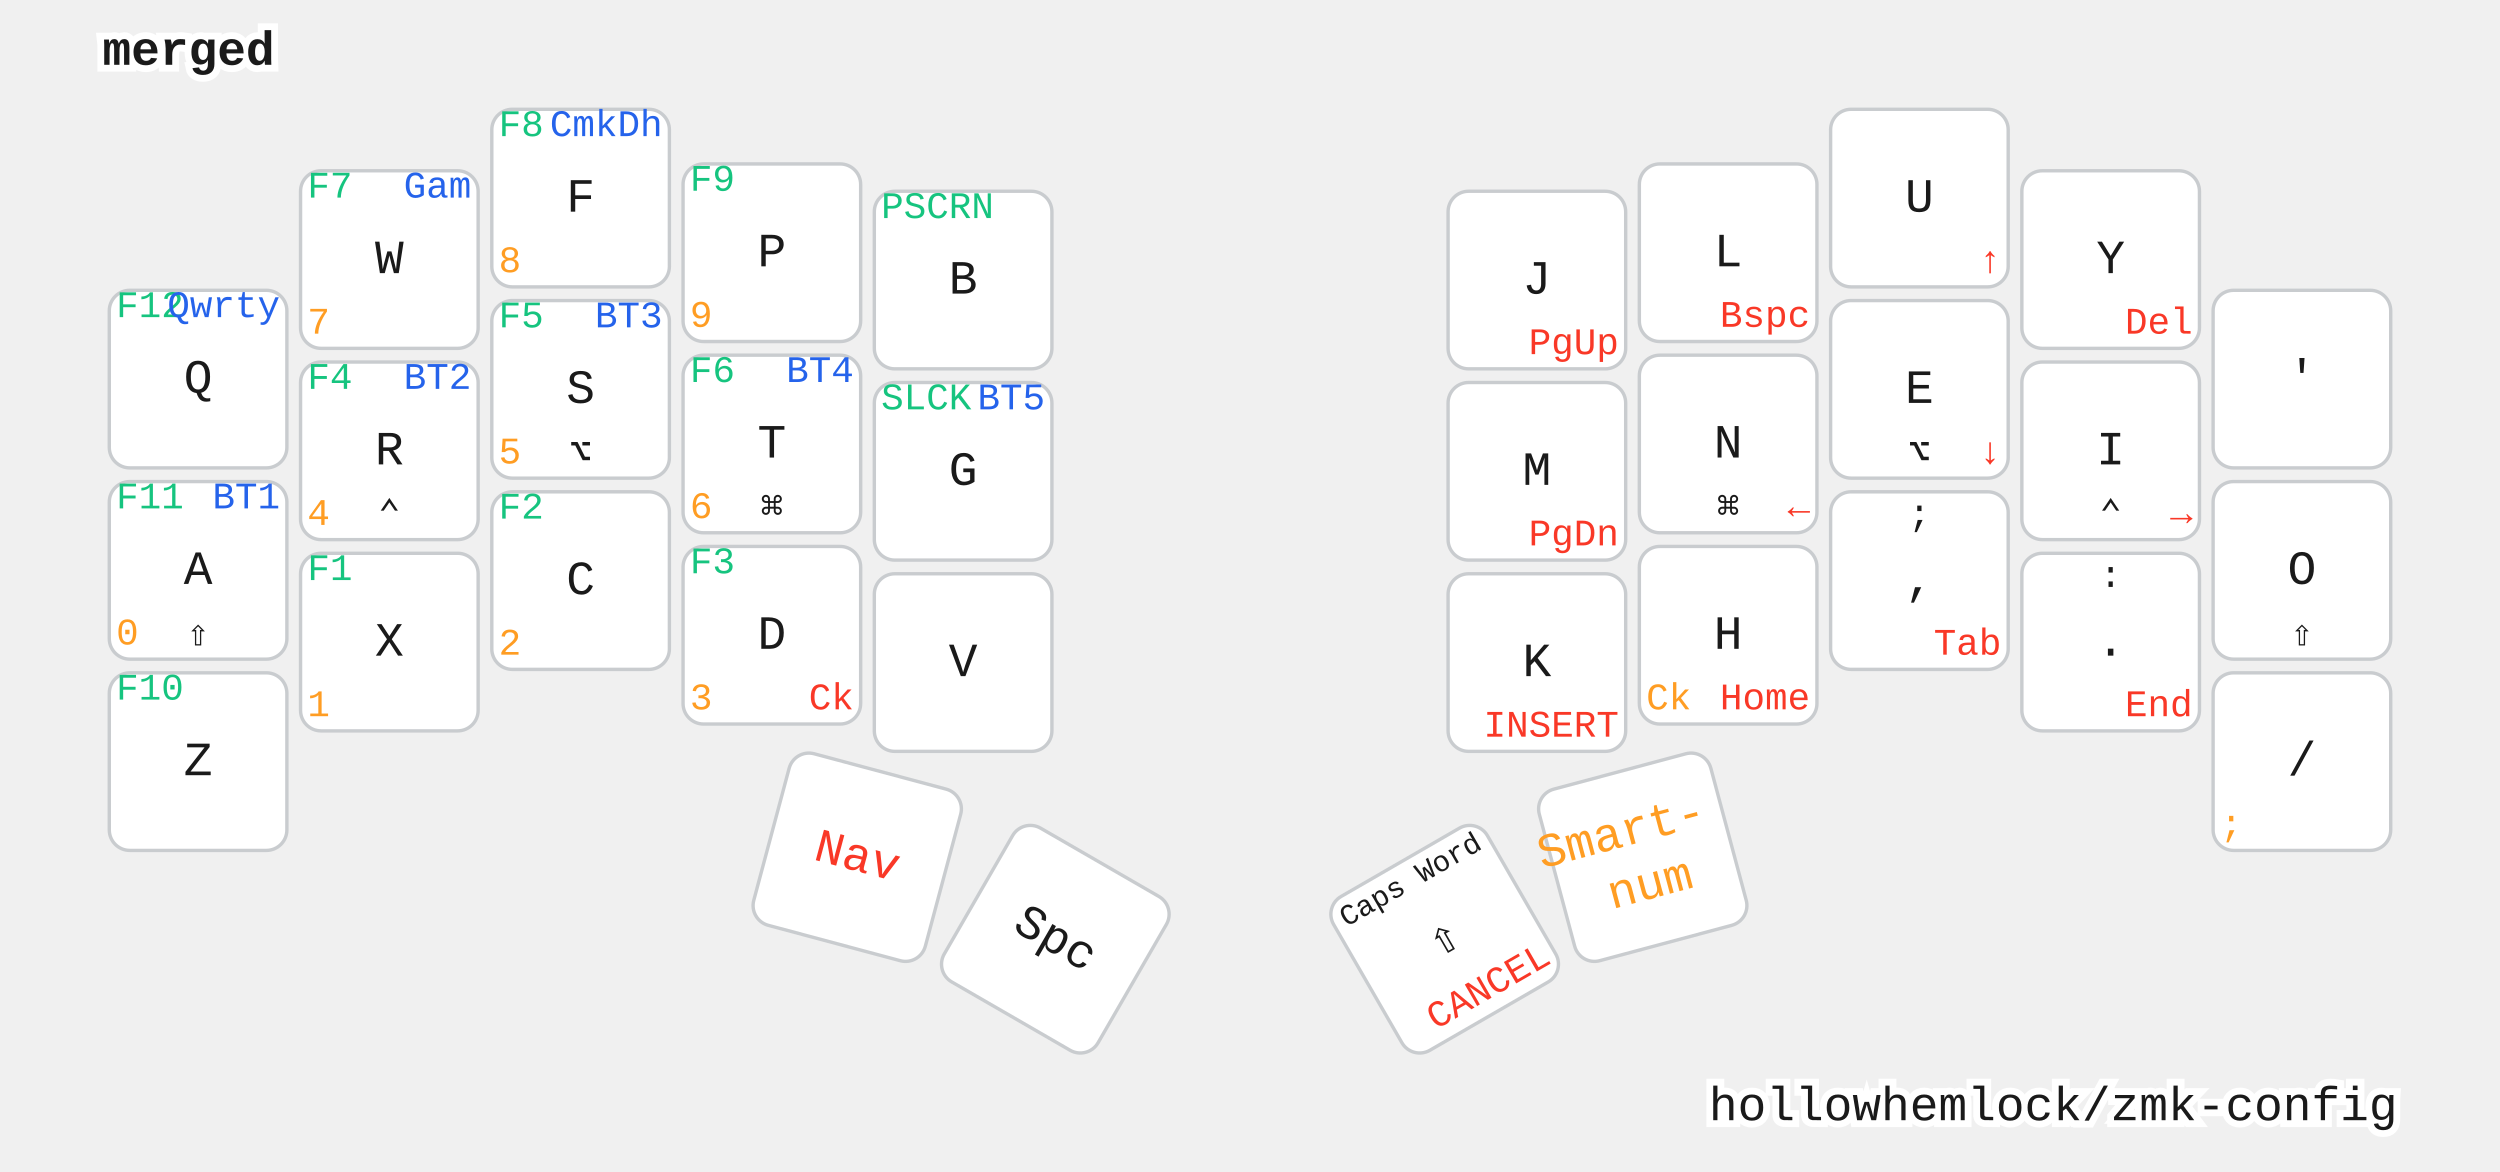
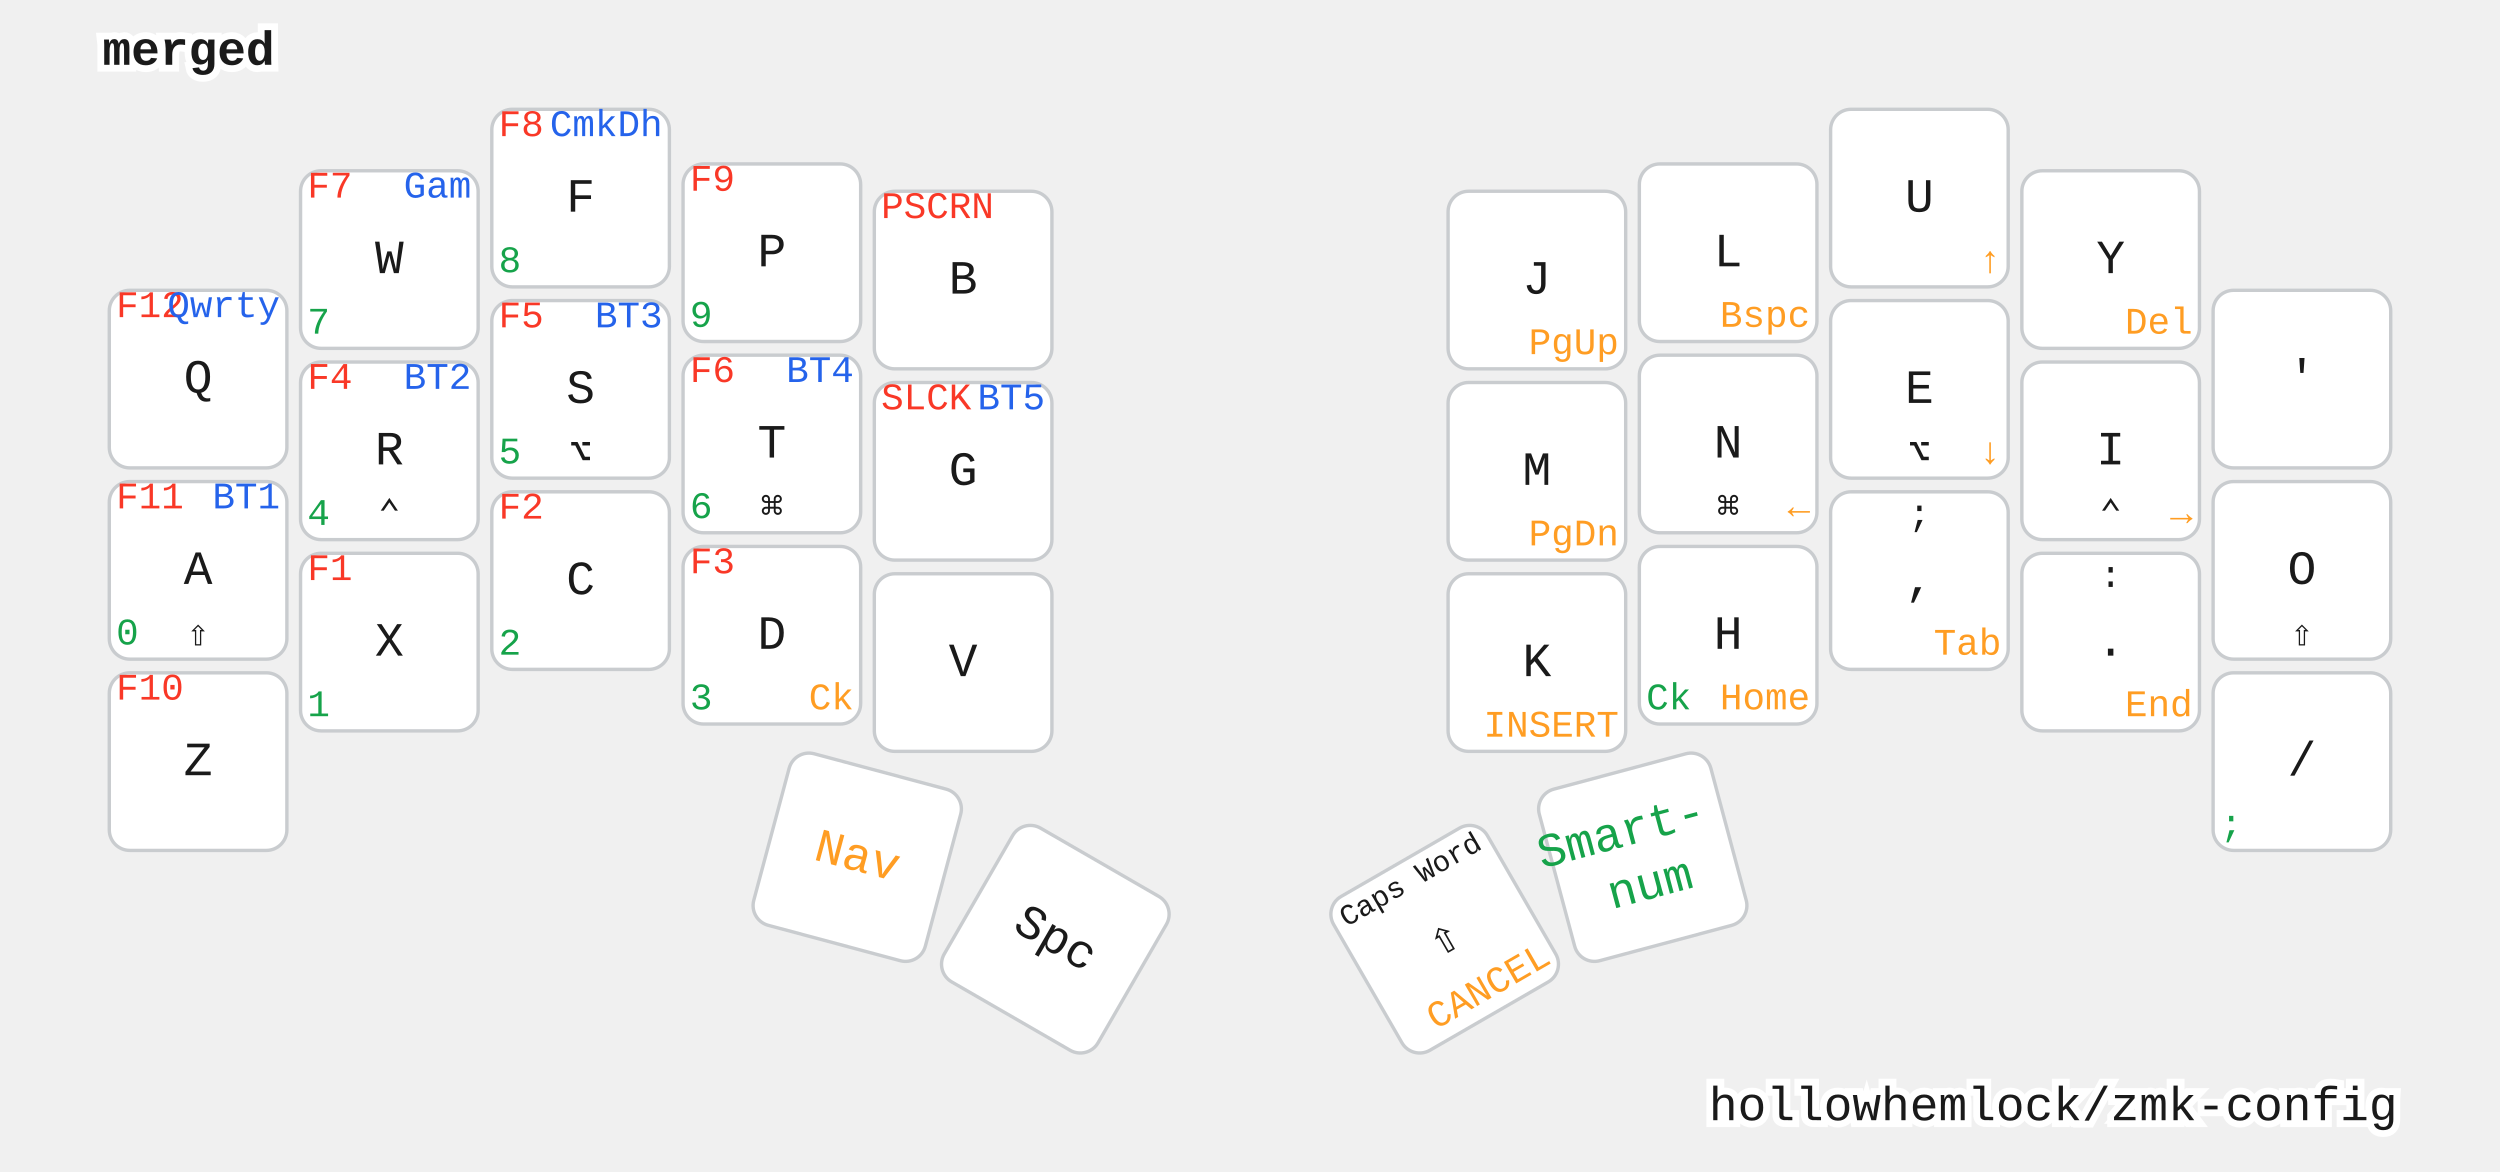
<svg xmlns="http://www.w3.org/2000/svg" xmlns:xlink="http://www.w3.org/1999/xlink" width="732" height="343" viewBox="0 0 732 343" class="keymap">
  <defs>
    <svg id="mdi:bluetooth">
      <svg id="mdi-bluetooth" viewBox="0 0 24 24">
        <path d="M14.88,16.29L13,18.17V14.41M13,5.83L14.88,7.71L13,9.58M17.71,7.71L12,2H11V9.58L6.41,5L5,6.41L10.59,12L5,17.58L6.41,19L11,14.41V22H12L17.71,16.29L13.41,12L17.71,7.71Z" />
      </svg>
    </svg>
    <svg id="mdi:bluetooth-off">
      <svg id="mdi-bluetooth-off" viewBox="0 0 24 24">
        <path d="M13,5.83L14.88,7.71L13.28,9.31L14.69,10.72L17.71,7.7L12,2H11V7.03L13,9.03M5.41,4L4,5.41L10.59,12L5,17.59L6.41,19L11,14.41V22H12L16.29,17.71L18.59,20L20,18.59M13,18.17V14.41L14.88,16.29" />
      </svg>
    </svg>
    <svg id="mdi:keyboard-return">
      <svg id="mdi-keyboard-return" viewBox="0 0 24 24">
        <path d="M19,7V11H5.83L9.41,7.41L8,6L2,12L8,18L9.41,16.58L5.83,13H21V7H19Z" />
      </svg>
    </svg>
    <svg id="mdi:menu">
      <svg id="mdi-menu" viewBox="0 0 24 24">
        <path d="M3,6H21V8H3V6M3,11H21V13H3V11M3,16H21V18H3V16Z" />
      </svg>
    </svg>
    <svg id="mdi:pause">
      <svg id="mdi-pause" viewBox="0 0 24 24">
        <path d="M14,19H18V5H14M6,19H10V5H6V19Z" />
      </svg>
    </svg>
    <svg id="mdi:play-pause">
      <svg id="mdi-play-pause" viewBox="0 0 24 24">
        <path d="M3,5V19L11,12M13,19H16V5H13M18,5V19H21V5" />
      </svg>
    </svg>
    <svg id="mdi:progress-download">
      <svg id="mdi-progress-download" viewBox="0 0 24 24">
        <path d="M13,2.03C17.73,2.5 21.5,6.25 21.95,11C22.5,16.5 18.5,21.38 13,21.93V19.93C16.64,19.5 19.5,16.61 19.96,12.97C20.5,8.58 17.39,4.59 13,4.05V2.05L13,2.03M11,2.06V4.06C9.57,4.26 8.22,4.84 7.1,5.74L5.67,4.26C7.19,3 9.05,2.25 11,2.06M4.26,5.67L5.69,7.1C4.8,8.23 4.24,9.58 4.05,11H2.05C2.25,9.04 3,7.19 4.26,5.67M2.06,13H4.06C4.24,14.42 4.81,15.77 5.69,16.9L4.27,18.33C3.03,16.81 2.26,14.96 2.06,13M7.1,18.37C8.23,19.25 9.58,19.82 11,20V22C9.04,21.79 7.18,21 5.67,19.74L7.1,18.37M12,16.5L7.5,12H11V8H13V12H16.5L12,16.5Z" />
      </svg>
    </svg>
    <svg id="mdi:restart">
      <svg id="mdi-restart" viewBox="0 0 24 24">
        <path d="M12,4C14.1,4 16.1,4.8 17.6,6.3C20.7,9.4 20.7,14.5 17.6,17.6C15.8,19.5 13.3,20.2 10.9,19.9L11.4,17.9C13.1,18.1 14.9,17.5 16.2,16.2C18.5,13.9 18.5,10.1 16.2,7.7C15.1,6.6 13.5,6 12,6V10.6L7,5.6L12,0.6V4M6.3,17.6C3.7,15 3.3,11 5.1,7.9L6.6,9.4C5.5,11.6 5.9,14.4 7.8,16.2C8.3,16.7 8.9,17.1 9.6,17.4L9,19.4C8,19 7.1,18.4 6.3,17.6Z" />
      </svg>
    </svg>
    <svg id="mdi:skip-backward">
      <svg id="mdi-skip-backward" viewBox="0 0 24 24">
        <path d="M20,5V19L13,12M6,5V19H4V5M13,5V19L6,12" />
      </svg>
    </svg>
    <svg id="mdi:skip-forward">
      <svg id="mdi-skip-forward" viewBox="0 0 24 24">
        <path d="M4,5V19L11,12M18,5V19H20V5M11,5V19L18,12" />
      </svg>
    </svg>
    <svg id="mdi:usb">
      <svg id="mdi-usb" viewBox="0 0 24 24">
        <path d="M15,7V11H16V13H13V5H15L12,1L9,5H11V13H8V10.93C8.7,10.56 9.2,9.85 9.2,9C9.2,7.78 8.21,6.8 7,6.8C5.78,6.8 4.8,7.78 4.8,9C4.8,9.85 5.3,10.56 6,10.93V13A2,2 0 0,0 8,15H11V18.05C10.29,18.41 9.8,19.15 9.8,20A2.2,2.2 0 0,0 12,22.2A2.2,2.2 0 0,0 14.2,20C14.2,19.15 13.71,18.41 13,18.05V15H16A2,2 0 0,0 18,13V11H19V7H15Z" />
      </svg>
    </svg>
    <svg id="mdi:volume-high">
      <svg id="mdi-volume-high" viewBox="0 0 24 24">
        <path d="M14,3.23V5.29C16.89,6.15 19,8.83 19,12C19,15.17 16.89,17.84 14,18.7V20.77C18,19.86 21,16.28 21,12C21,7.72 18,4.14 14,3.23M16.5,12C16.5,10.23 15.5,8.71 14,7.97V16C15.5,15.29 16.5,13.76 16.5,12M3,9V15H7L12,20V4L7,9H3Z" />
      </svg>
    </svg>
    <svg id="mdi:volume-medium">
      <svg id="mdi-volume-medium" viewBox="0 0 24 24">
        <path d="M5,9V15H9L14,20V4L9,9M18.5,12C18.5,10.23 17.5,8.71 16,7.97V16C17.5,15.29 18.5,13.76 18.5,12Z" />
      </svg>
    </svg>
    <svg id="mdi:volume-off">
      <svg id="mdi-volume-off" viewBox="0 0 24 24">
        <path d="M12,4L9.91,6.09L12,8.18M4.27,3L3,4.27L7.73,9H3V15H7L12,20V13.27L16.25,17.53C15.58,18.04 14.83,18.46 14,18.7V20.77C15.38,20.45 16.63,19.82 17.68,18.96L19.73,21L21,19.73L12,10.73M19,12C19,12.94 18.8,13.82 18.46,14.64L19.97,16.15C20.62,14.91 21,13.5 21,12C21,7.72 18,4.14 14,3.23V5.29C16.89,6.15 19,8.83 19,12M16.5,12C16.5,10.23 15.5,8.71 14,7.97V10.18L16.45,12.63C16.5,12.43 16.5,12.21 16.5,12Z" />
      </svg>
    </svg>
  </defs>
  <style>/* inherit to force styles through use tags */
svg path {
    fill: inherit;
}

/* font and background color specifications */
svg.keymap {
    font-family: SFMono-Regular,Consolas,Liberation Mono,Menlo,monospace;
    font-size: 14px;
    font-kerning: normal;
    text-rendering: optimizeLegibility;
    fill: #24292e;
}

/* default key styling */
rect.key {
    fill: #f6f8fa;
}

rect.key, rect.combo {
    stroke: #c9cccf;
    stroke-width: 1;
}

/* default key side styling, only used is draw_key_sides is set */
rect.side {
    filter: brightness(90%);
}

/* color accent for combo boxes */
rect.combo, rect.combo-separate {
    fill: #cdf;
}

/* color accent for held keys */
rect.held, rect.combo.held {
    fill: #fdd;
}

/* color accent for ghost (optional) keys */
rect.ghost, rect.combo.ghost {
    stroke-dasharray: 4, 4;
    stroke-width: 2;
}

text {
    text-anchor: middle;
    dominant-baseline: middle;
}

/* styling for layer labels */
text.label {
    font-weight: bold;
    text-anchor: start;
    stroke: white;
    stroke-width: 4;
    paint-order: stroke;
}

/* styling for optional footer */
text.footer {
    text-anchor: end;
    dominant-baseline: auto;
    stroke: white;
    stroke-width: 4;
    paint-order: stroke;
}

/* styling for combo tap, and key non-tap label text */
text.combo, text.hold, text.shifted, text.left, text.right {
    font-size: 11px;
}

text.hold {
    text-anchor: middle;
    dominant-baseline: auto;
}

text.shifted {
    text-anchor: middle;
    dominant-baseline: hanging;
}

text.left {
    text-anchor: start;
}

text.right {
    text-anchor: end;
}

text.layer-activator {
    text-decoration: underline;
}

/* styling for hold/shifted label text in combo box */
text.combo.hold, text.combo.shifted, text.combo.left, text.combo.right {
    font-size: 8px;
}

/* lighter symbol for transparent keys */
text.trans {
    fill: #7b7e81;
}

/* styling for combo dendrons */
path.combo {
    stroke-width: 1;
    stroke: gray;
    fill: none;
}

/* Start Tabler Icons Cleanup */
/* cannot use height/width with glyphs */
.icon-tabler &gt; path {
    fill: inherit;
    stroke: inherit;
    stroke-width: 2;
}
/* hide tabler's default box */
.icon-tabler &gt; path[stroke="none"][fill="none"] {
    visibility: hidden;
}
/* End Tabler Icons Cleanup */

/* Base styles - colors injected by merge_layers.py from Justfile */
.layer-MAIN_COMBOS rect.key { opacity: 0.7; }

/* Base colors - !important overrides keymap-drawer defaults */
rect.key { fill: #ffffff !important; }
rect.combo, rect.combo-separate { fill: #ffffff !important; }
text, use { fill: #1a1a1a; }
/* Corner legend styles for merged view */
text.tl {
    text-anchor: start;
    dominant-baseline: hanging;
    font-size: 11px;
-     fill: #16C47F;
+     fill: #F93827;
}
text.tr {
    text-anchor: end;
    dominant-baseline: hanging;
    font-size: 11px;
    fill: #2563EB;
}
text.bl {
    text-anchor: start;
    dominant-baseline: text-after-edge;
    font-size: 11px;
-     fill: #FF9D23;
+     fill: #16A34A;
}
text.br {
    text-anchor: end;
    dominant-baseline: text-after-edge;
    font-size: 11px;
-     fill: #F93827;
+     fill: #FF9D23;
}
/* Corner glyph/icon colors */
- use.tl, .tl path { fill: #16C47F; }
+ use.tl, .tl path { fill: #F93827; }
use.tr, .tr path { fill: #2563EB; }
- use.bl, .bl path { fill: #FF9D23; }
- use.br, .br path { fill: #F93827; }
+ use.bl, .bl path { fill: #16A34A; }
+ use.br, .br path { fill: #FF9D23; }
/* Layer activator keys */
- .layer-tl text, .layer-tl use { fill: #16C47F; }
+ .layer-tl text, .layer-tl use { fill: #F93827; }
.layer-tr text, .layer-tr use { fill: #2563EB; }
- .layer-bl text, .layer-bl use { fill: #FF9D23; }
- .layer-br text, .layer-br use { fill: #F93827; }
+ .layer-bl text, .layer-bl use { fill: #16A34A; }
+ .layer-br text, .layer-br use { fill: #FF9D23; }
/* Held key text */
- text.held-tl { fill: #16C47F; }
+ text.held-tl { fill: #F93827; }
text.held-tr { fill: #2563EB; }
- text.held-bl { fill: #FF9D23; }
- text.held-br { fill: #F93827; }
+ text.held-bl { fill: #16A34A; }
+ text.held-br { fill: #FF9D23; }
/* Hidden corner elements (e.g., modifiers) */
.hidden { fill: transparent !important; }
</style>
  <g transform="translate(30, 0)" class="layer-merged">
    <text x="0" y="15" class="label" id="merged">merged</text>
    <g transform="translate(0, 30)">
      <g transform="translate(28, 81)" class="key keypos-0">
        <rect rx="6" ry="6" x="-26" y="-26" width="52" height="52" class="key" />
        <text x="0" y="0" class="key tap">Q</text>
        <text x="-24" y="-24" class="tl">F12</text>
        <text x="24" y="-24" class="tr">Qwrty</text>
      </g>
      <g transform="translate(84, 46)" class="key keypos-1">
        <rect rx="6" ry="6" x="-26" y="-26" width="52" height="52" class="key" />
        <text x="0" y="0" class="key tap">W</text>
        <text x="-24" y="-24" class="tl">F7</text>
        <text x="24" y="-24" class="tr">Gam</text>
        <text x="-24" y="25" class="bl">7</text>
      </g>
      <g transform="translate(140, 28)" class="key keypos-2">
        <rect rx="6" ry="6" x="-26" y="-26" width="52" height="52" class="key" />
        <text x="0" y="0" class="key tap">F</text>
        <text x="-24" y="-24" class="tl">F8</text>
        <text x="24" y="-24" class="tr">CmkDh</text>
        <text x="-24" y="25" class="bl">8</text>
      </g>
      <g transform="translate(196, 44)" class="key keypos-3">
        <rect rx="6" ry="6" x="-26" y="-26" width="52" height="52" class="key" />
        <text x="0" y="0" class="key tap">P</text>
        <text x="-24" y="-24" class="tl">F9</text>
        <use href="#mdi:bluetooth" xlink:href="#mdi:bluetooth" x="13" y="-24" height="11" width="11" fill="#2563EB" class="glyph tr" />
        <text x="-24" y="25" class="bl">9</text>
      </g>
      <g transform="translate(252, 52)" class="key keypos-4">
        <rect rx="6" ry="6" x="-26" y="-26" width="52" height="52" class="key" />
        <text x="0" y="0" class="key tap">B</text>
        <text x="-24" y="-24" class="tl">PSCRN</text>
        <use href="#mdi:usb" xlink:href="#mdi:usb" x="13" y="-24" height="11" width="11" fill="#2563EB" class="glyph tr" />
      </g>
      <g transform="translate(420, 52)" class="key keypos-5">
        <rect rx="6" ry="6" x="-26" y="-26" width="52" height="52" class="key" />
        <text x="0" y="0" class="key tap">J</text>
        <text x="24" y="25" class="br">PgUp</text>
      </g>
      <g transform="translate(476, 44)" class="key keypos-6">
        <rect rx="6" ry="6" x="-26" y="-26" width="52" height="52" class="key" />
        <text x="0" y="0" class="key tap">L</text>
        <text x="24" y="25" class="br">Bspc</text>
      </g>
      <g transform="translate(532, 28)" class="key keypos-7">
        <rect rx="6" ry="6" x="-26" y="-26" width="52" height="52" class="key" />
        <text x="0" y="0" class="key tap">U</text>
        <text x="24" y="25" class="br">↑</text>
      </g>
      <g transform="translate(588, 46)" class="key keypos-8">
        <rect rx="6" ry="6" x="-26" y="-26" width="52" height="52" class="key" />
        <text x="0" y="0" class="key tap">Y</text>
        <text x="24" y="25" class="br">Del</text>
      </g>
      <g transform="translate(644, 81)" class="key keypos-9">
        <rect rx="6" ry="6" x="-26" y="-26" width="52" height="52" class="key" />
        <text x="0" y="0" class="key tap">'</text>
      </g>
      <g transform="translate(28, 137)" class="key mod keypos-10">
        <rect rx="6" ry="6" x="-26" y="-26" width="52" height="52" class="key mod" />
        <text x="0" y="0" class="key mod tap">A</text>
        <text x="0" y="22" class="key mod hold">⇧</text>
        <text x="-24" y="-24" class="tl">F11</text>
        <text x="24" y="-24" class="tr">BT1</text>
        <text x="-24" y="25" class="bl">0</text>
        <text x="24" y="25" class="br hidden">⇧</text>
      </g>
      <g transform="translate(84, 102)" class="key mod keypos-11">
        <rect rx="6" ry="6" x="-26" y="-26" width="52" height="52" class="key mod" />
        <text x="0" y="0" class="key mod tap">R</text>
        <text x="0" y="22" class="key mod hold">⌃</text>
        <text x="-24" y="-24" class="tl">F4</text>
        <text x="24" y="-24" class="tr">BT2</text>
        <text x="-24" y="25" class="bl">4</text>
        <text x="24" y="25" class="br hidden">⌃</text>
      </g>
      <g transform="translate(140, 84)" class="key mod keypos-12">
        <rect rx="6" ry="6" x="-26" y="-26" width="52" height="52" class="key mod" />
        <text x="0" y="0" class="key mod tap">S</text>
        <text x="0" y="22" class="key mod hold">⌥</text>
        <text x="-24" y="-24" class="tl">F5</text>
        <text x="24" y="-24" class="tr">BT3</text>
        <text x="-24" y="25" class="bl">5</text>
        <text x="24" y="25" class="br hidden">⌥</text>
      </g>
      <g transform="translate(196, 100)" class="key mod keypos-13">
        <rect rx="6" ry="6" x="-26" y="-26" width="52" height="52" class="key mod" />
        <text x="0" y="0" class="key mod tap">T</text>
        <text x="0" y="22" class="key mod hold">⌘</text>
        <text x="-24" y="-24" class="tl">F6</text>
        <text x="24" y="-24" class="tr">BT4</text>
        <text x="-24" y="25" class="bl">6</text>
        <text x="24" y="25" class="br hidden">⌘</text>
      </g>
      <g transform="translate(252, 108)" class="key keypos-14">
        <rect rx="6" ry="6" x="-26" y="-26" width="52" height="52" class="key" />
        <text x="0" y="0" class="key tap">G</text>
        <text x="-24" y="-24" class="tl">SLCK</text>
        <text x="24" y="-24" class="tr">BT5</text>
      </g>
      <g transform="translate(420, 108)" class="key keypos-15">
        <rect rx="6" ry="6" x="-26" y="-26" width="52" height="52" class="key" />
        <text x="0" y="0" class="key tap">M</text>
-         <use href="#mdi:play-pause" xlink:href="#mdi:play-pause" x="-24" y="-24" height="11" width="11" fill="#16C47F" class="glyph tl" />
+         <use href="#mdi:play-pause" xlink:href="#mdi:play-pause" x="-24" y="-24" height="11" width="11" fill="#F93827" class="glyph tl" />
        <text x="24" y="25" class="br">PgDn</text>
      </g>
      <g transform="translate(476, 100)" class="key mod keypos-16">
        <rect rx="6" ry="6" x="-26" y="-26" width="52" height="52" class="key mod" />
        <text x="0" y="0" class="key mod tap">N</text>
        <text x="0" y="22" class="key mod hold">⌘</text>
        <text x="-24" y="-24" class="tl hidden">⌘</text>
        <text x="-24" y="25" class="bl hidden">⌘</text>
        <text x="24" y="25" class="br">←</text>
      </g>
      <g transform="translate(532, 84)" class="key mod keypos-17">
        <rect rx="6" ry="6" x="-26" y="-26" width="52" height="52" class="key mod" />
        <text x="0" y="0" class="key mod tap">E</text>
        <text x="0" y="22" class="key mod hold">⌥</text>
        <text x="-24" y="-24" class="tl hidden">⌥</text>
        <text x="-24" y="25" class="bl hidden">⌥</text>
        <text x="24" y="25" class="br">↓</text>
      </g>
      <g transform="translate(588, 102)" class="key mod keypos-18">
        <rect rx="6" ry="6" x="-26" y="-26" width="52" height="52" class="key mod" />
        <text x="0" y="0" class="key mod tap">I</text>
        <text x="0" y="22" class="key mod hold">⌃</text>
        <text x="-24" y="-24" class="tl hidden">⌃</text>
        <text x="-24" y="25" class="bl hidden">⌃</text>
        <text x="24" y="25" class="br">→</text>
      </g>
      <g transform="translate(644, 137)" class="key mod keypos-19">
        <rect rx="6" ry="6" x="-26" y="-26" width="52" height="52" class="key mod" />
        <text x="0" y="0" class="key mod tap">O</text>
        <text x="0" y="22" class="key mod hold">⇧</text>
        <text x="-24" y="-24" class="tl hidden">⇧</text>
        <text x="-24" y="25" class="bl hidden">⇧</text>
-         <use href="#mdi:keyboard-return" xlink:href="#mdi:keyboard-return" x="13" y="14" height="11" width="11" fill="#F93827" class="glyph br" />
+         <use href="#mdi:keyboard-return" xlink:href="#mdi:keyboard-return" x="13" y="14" height="11" width="11" fill="#FF9D23" class="glyph br" />
      </g>
      <g transform="translate(28, 193)" class="key keypos-20">
        <rect rx="6" ry="6" x="-26" y="-26" width="52" height="52" class="key" />
        <text x="0" y="0" class="key tap">Z</text>
        <text x="-24" y="-24" class="tl">F10</text>
        <use href="#mdi:bluetooth-off" xlink:href="#mdi:bluetooth-off" x="13" y="-24" height="11" width="11" fill="#2563EB" class="glyph tr" />
      </g>
      <g transform="translate(84, 158)" class="key keypos-21">
        <rect rx="6" ry="6" x="-26" y="-26" width="52" height="52" class="key" />
        <text x="0" y="0" class="key tap">X</text>
        <text x="-24" y="-24" class="tl">F1</text>
        <text x="-24" y="25" class="bl">1</text>
      </g>
      <g transform="translate(140, 140)" class="key keypos-22">
        <rect rx="6" ry="6" x="-26" y="-26" width="52" height="52" class="key" />
        <text x="0" y="0" class="key tap">C</text>
        <text x="-24" y="-24" class="tl">F2</text>
        <text x="-24" y="25" class="bl">2</text>
      </g>
      <g transform="translate(196, 156)" class="key keypos-23">
        <rect rx="6" ry="6" x="-26" y="-26" width="52" height="52" class="key" />
        <text x="0" y="0" class="key tap">D</text>
        <text x="-24" y="-24" class="tl">F3</text>
        <use href="#mdi:restart" xlink:href="#mdi:restart" x="13" y="-24" height="11" width="11" fill="#2563EB" class="glyph tr" />
        <text x="-24" y="25" class="bl">3</text>
        <text x="24" y="25" class="br">Ck</text>
      </g>
      <g transform="translate(252, 164)" class="key keypos-24">
        <rect rx="6" ry="6" x="-26" y="-26" width="52" height="52" class="key" />
        <text x="0" y="0" class="key tap">V</text>
-         <use href="#mdi:pause" xlink:href="#mdi:pause" x="-24" y="-24" height="11" width="11" fill="#16C47F" class="glyph tl" />
+         <use href="#mdi:pause" xlink:href="#mdi:pause" x="-24" y="-24" height="11" width="11" fill="#F93827" class="glyph tl" />
        <use href="#mdi:progress-download" xlink:href="#mdi:progress-download" x="13" y="-24" height="11" width="11" fill="#2563EB" class="glyph tr" />
      </g>
      <g transform="translate(420, 164)" class="key keypos-25">
        <rect rx="6" ry="6" x="-26" y="-26" width="52" height="52" class="key" />
        <text x="0" y="0" class="key tap">K</text>
-         <use href="#mdi:skip-backward" xlink:href="#mdi:skip-backward" x="-24" y="-24" height="11" width="11" fill="#16C47F" class="glyph tl" />
+         <use href="#mdi:skip-backward" xlink:href="#mdi:skip-backward" x="-24" y="-24" height="11" width="11" fill="#F93827" class="glyph tl" />
        <text x="24" y="25" class="br">INSERT</text>
      </g>
      <g transform="translate(476, 156)" class="key keypos-26">
        <rect rx="6" ry="6" x="-26" y="-26" width="52" height="52" class="key" />
        <text x="0" y="0" class="key tap">H</text>
-         <use href="#mdi:skip-forward" xlink:href="#mdi:skip-forward" x="-24" y="-24" height="11" width="11" fill="#16C47F" class="glyph tl" />
+         <use href="#mdi:skip-forward" xlink:href="#mdi:skip-forward" x="-24" y="-24" height="11" width="11" fill="#F93827" class="glyph tl" />
        <text x="-24" y="25" class="bl">Ck</text>
        <text x="24" y="25" class="br">Home</text>
      </g>
      <g transform="translate(532, 140)" class="key keypos-27">
        <rect rx="6" ry="6" x="-26" y="-26" width="52" height="52" class="key" />
        <text x="0" y="0" class="key tap">,</text>
        <text x="0" y="-22" class="key shifted">;</text>
-         <use href="#mdi:volume-off" xlink:href="#mdi:volume-off" x="-24" y="-24" height="11" width="11" fill="#16C47F" class="glyph tl" />
-         <use href="#mdi:menu" xlink:href="#mdi:menu" x="-24" y="14" height="11" width="11" fill="#FF9D23" class="glyph bl" />
+         <use href="#mdi:volume-off" xlink:href="#mdi:volume-off" x="-24" y="-24" height="11" width="11" fill="#F93827" class="glyph tl" />
+         <use href="#mdi:menu" xlink:href="#mdi:menu" x="-24" y="14" height="11" width="11" fill="#16A34A" class="glyph bl" />
        <text x="24" y="25" class="br">Tab</text>
      </g>
      <g transform="translate(588, 158)" class="key keypos-28">
        <rect rx="6" ry="6" x="-26" y="-26" width="52" height="52" class="key" />
        <text x="0" y="0" class="key tap">.</text>
        <text x="0" y="-22" class="key shifted">:</text>
-         <use href="#mdi:volume-medium" xlink:href="#mdi:volume-medium" x="-24" y="-24" height="11" width="11" fill="#16C47F" class="glyph tl" />
+         <use href="#mdi:volume-medium" xlink:href="#mdi:volume-medium" x="-24" y="-24" height="11" width="11" fill="#F93827" class="glyph tl" />
        <text x="24" y="25" class="br">End</text>
      </g>
      <g transform="translate(644, 193)" class="key keypos-29">
        <rect rx="6" ry="6" x="-26" y="-26" width="52" height="52" class="key" />
        <text x="0" y="0" class="key tap">/</text>
-         <use href="#mdi:volume-high" xlink:href="#mdi:volume-high" x="-24" y="-24" height="11" width="11" fill="#16C47F" class="glyph tl" />
+         <use href="#mdi:volume-high" xlink:href="#mdi:volume-high" x="-24" y="-24" height="11" width="11" fill="#F93827" class="glyph tl" />
        <text x="-24" y="25" class="bl">;</text>
      </g>
      <g transform="translate(221, 221) rotate(15.0)" class="key layer-br keypos-30">
        <rect rx="6" ry="6" x="-26" y="-26" width="52" height="52" class="key layer-br" />
        <text x="0" y="0" class="key layer-br tap">Nav</text>
        <text x="-24" y="-24" class="tl hidden">Nav</text>
      </g>
      <g transform="translate(279, 245) rotate(30.0)" class="key keypos-31">
        <rect rx="6" ry="6" x="-26" y="-26" width="52" height="52" class="key" />
        <text x="0" y="0" class="key tap">Spc</text>
        <text x="-24" y="-24" class="tl hidden">Spc</text>
      </g>
      <g transform="translate(393, 245) rotate(-30.0)" class="key keypos-32">
        <rect rx="6" ry="6" x="-26" y="-26" width="52" height="52" class="key" />
        <text x="0" y="0" class="key tap">⇧</text>
        <text x="0" y="-22" class="key shifted">
          <tspan style="font-size: 78%">Caps Word</tspan>
        </text>
        <text x="24" y="25" class="br">CANCEL</text>
      </g>
      <g transform="translate(451, 221) rotate(-15.0)" class="key layer-bl keypos-33">
        <rect rx="6" ry="6" x="-26" y="-26" width="52" height="52" class="key layer-bl" />
        <text x="0" y="0" class="key layer-bl tap">
          <tspan x="0" dy="-0.6em">Smart-</tspan>
          <tspan x="0" dy="1.2em">num</tspan>
        </text>
        <text x="24" y="25" class="br hidden">num</text>
      </g>
    </g>
  </g>
  <text x="702.0" y="328.0" class="footer">hollowhemlock/zmk-config</text>
</svg>
